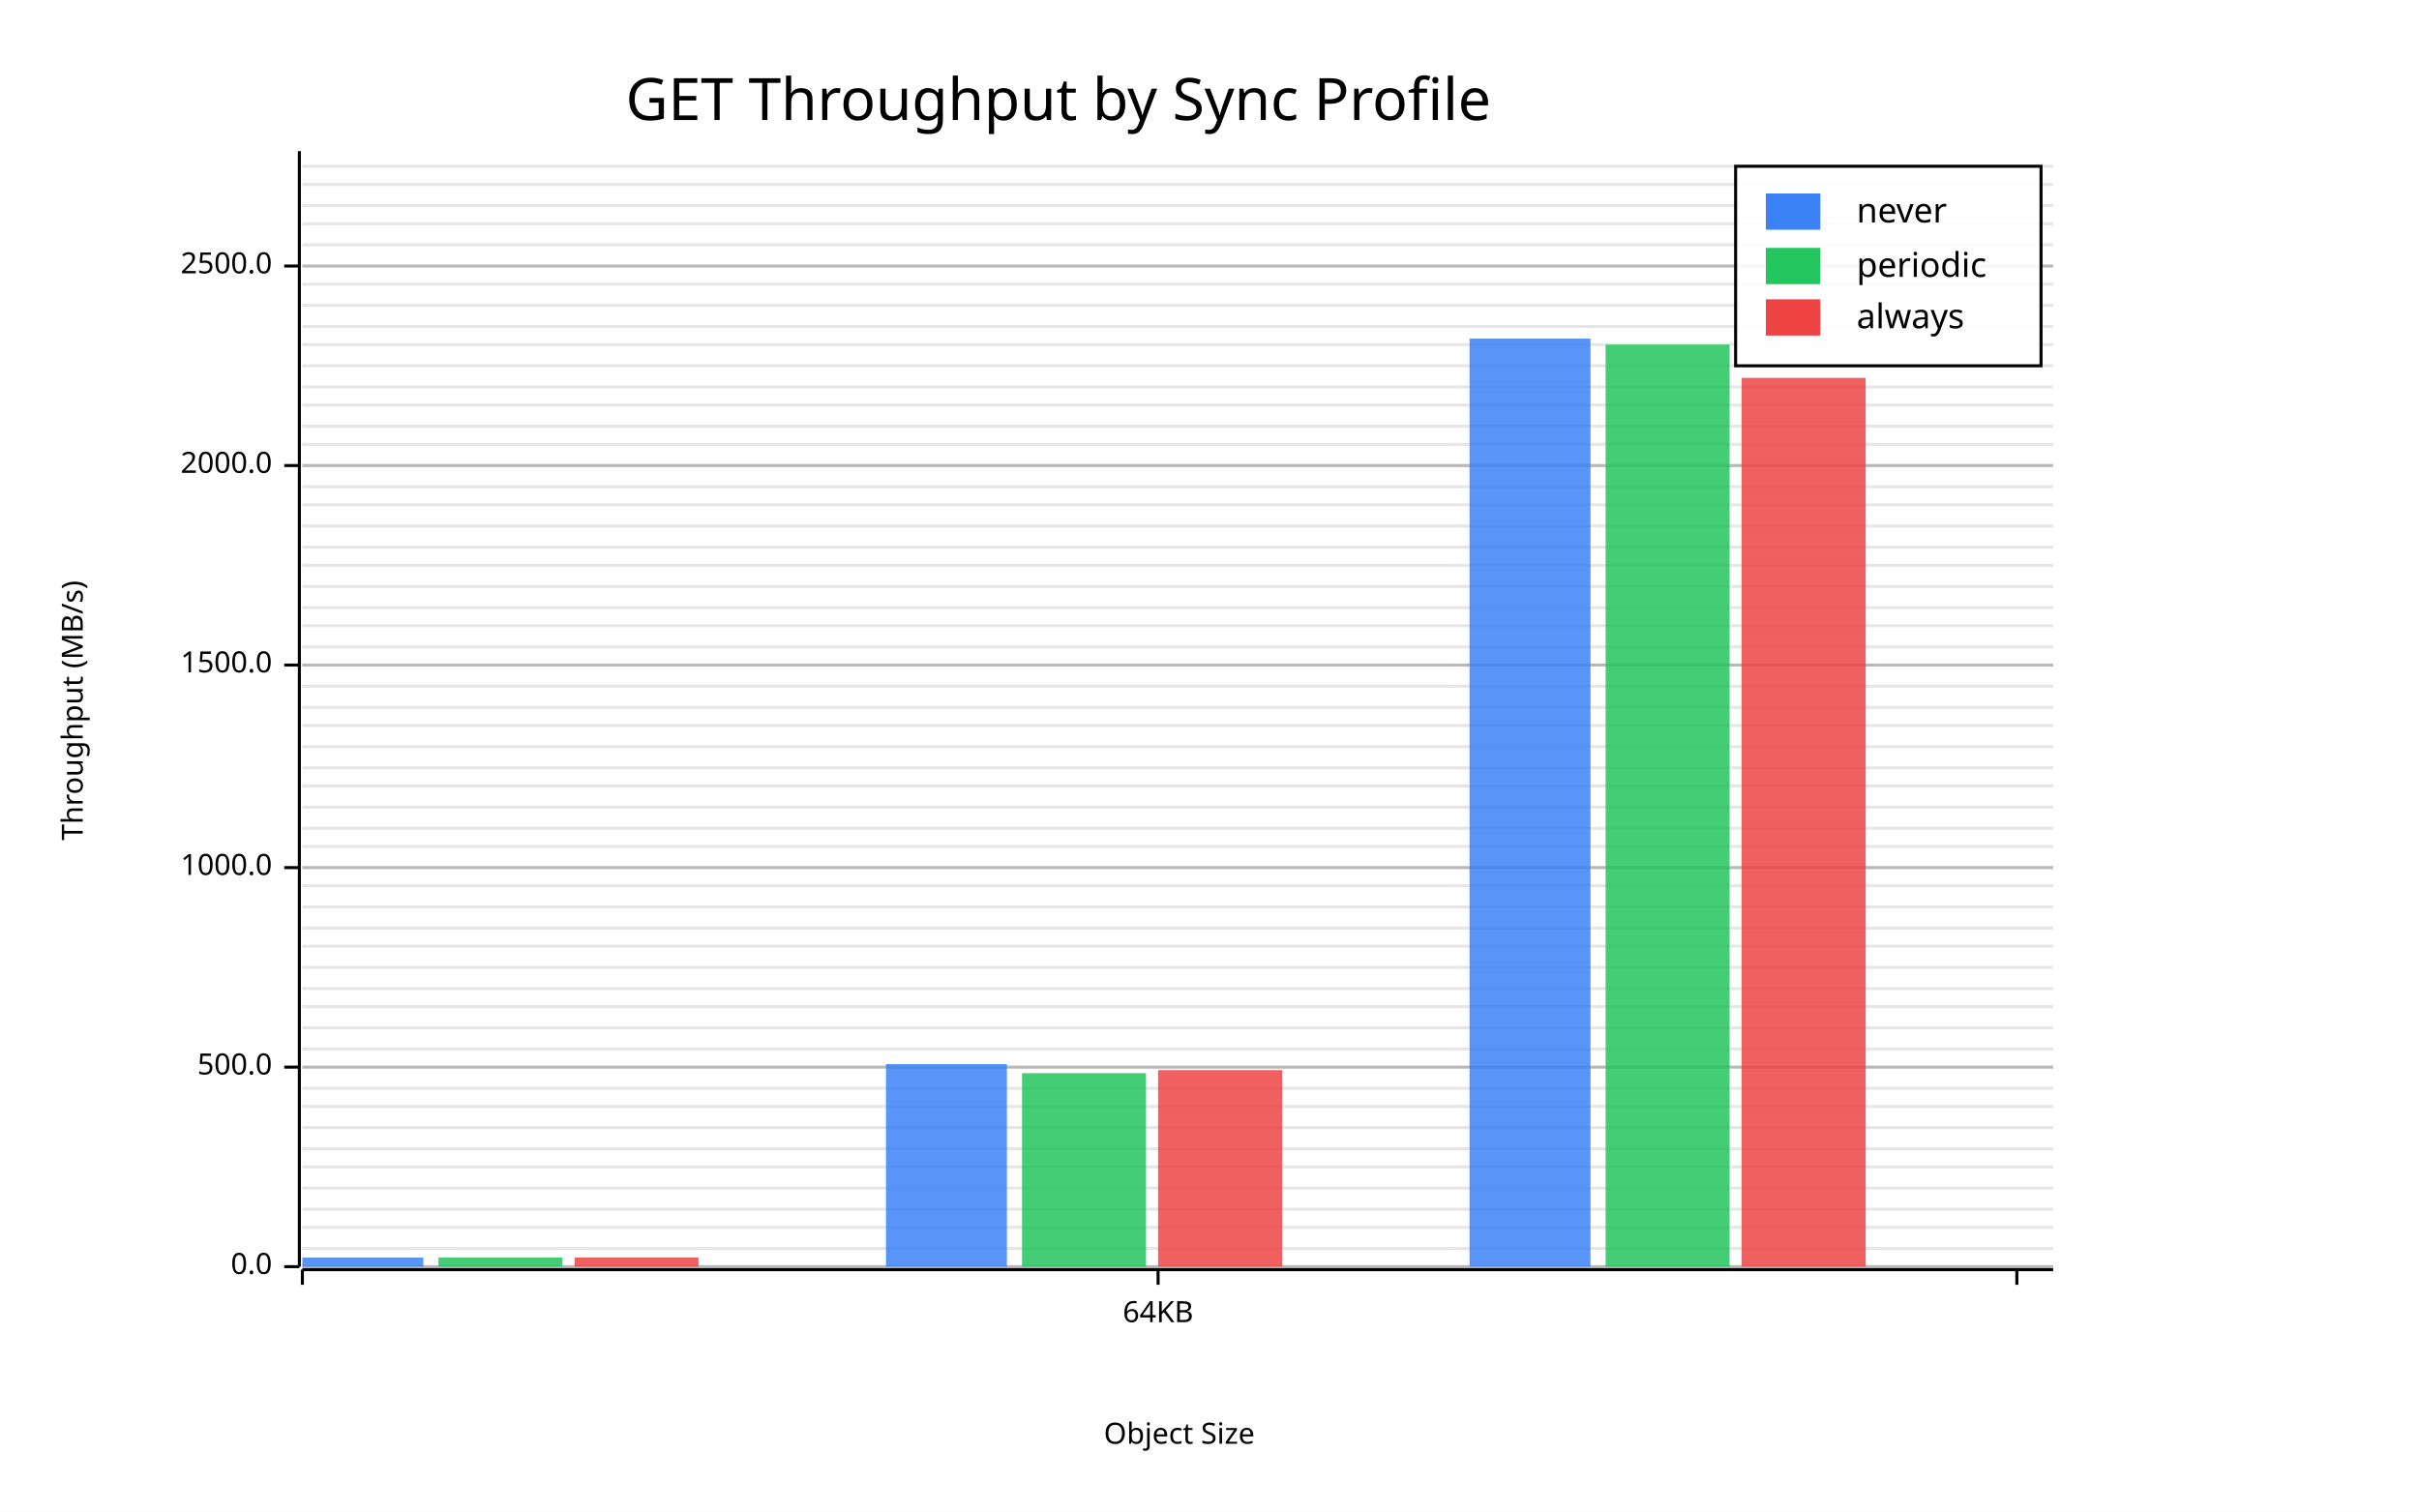
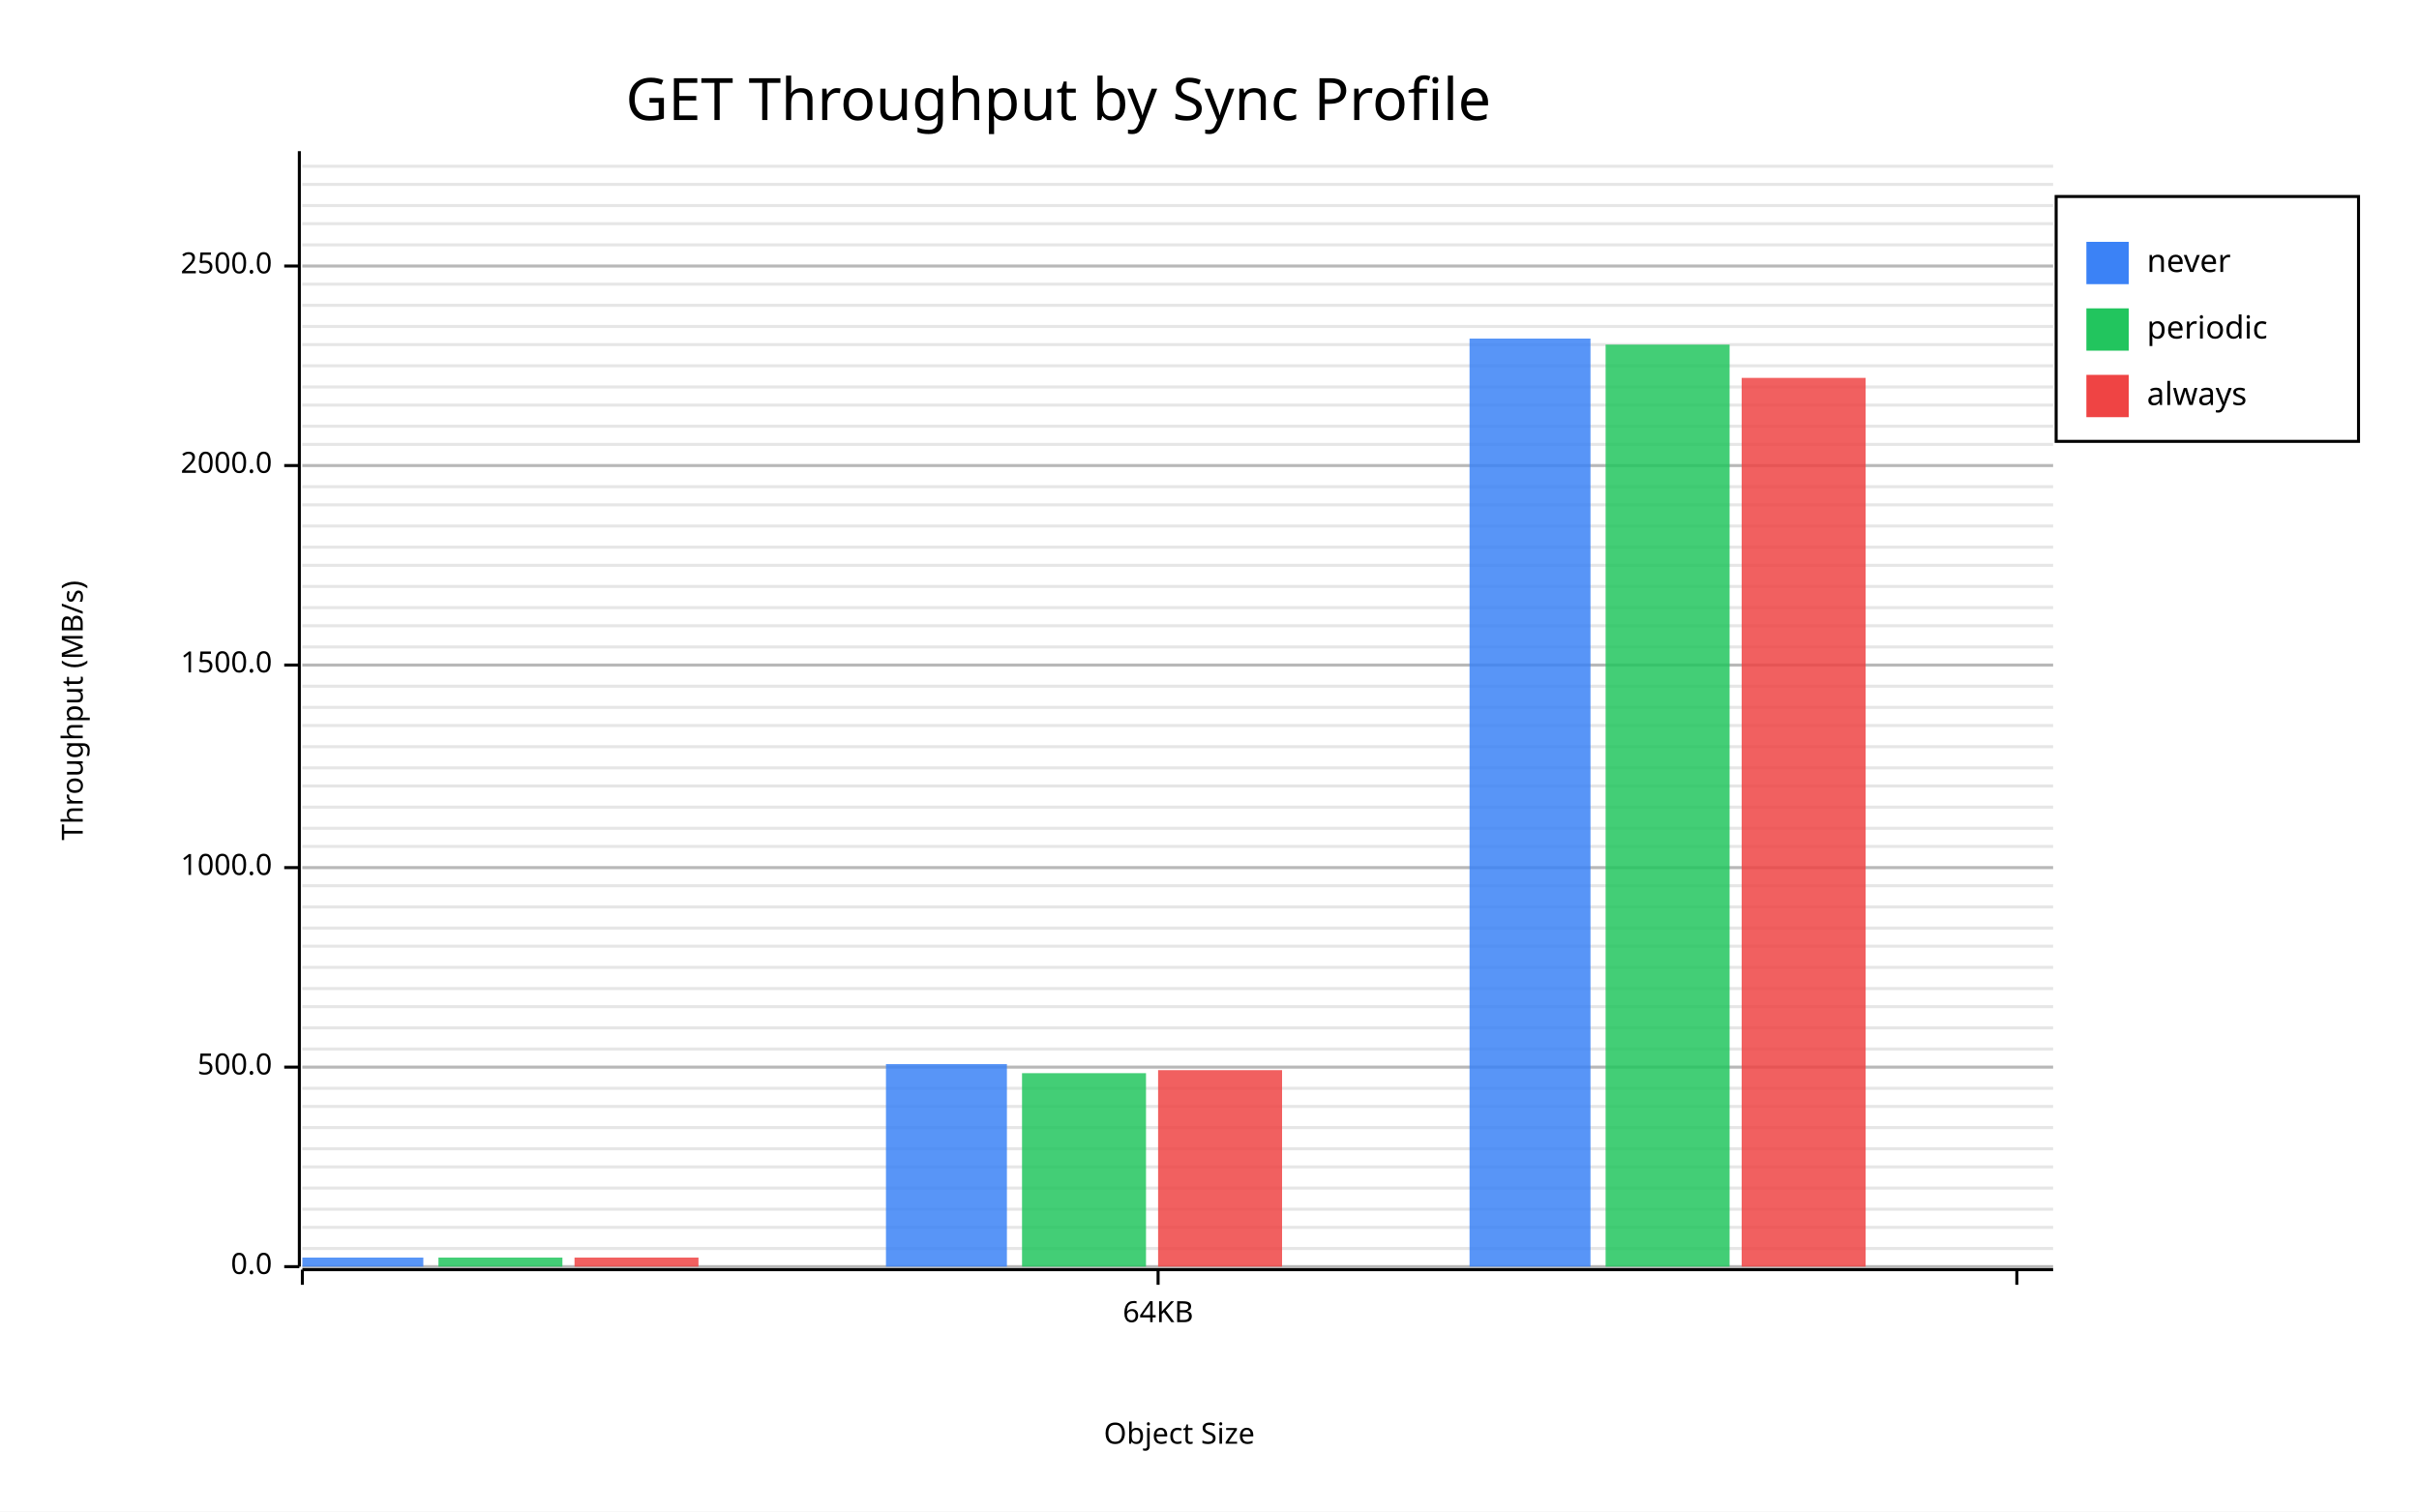
<svg xmlns="http://www.w3.org/2000/svg" width="800" height="500" viewBox="0 0 800 500">
  <rect x="0" y="0" width="800" height="500" opacity="1" fill="#FFFFFF" stroke="none" />
  <text x="350" y="25" dy="0.76em" text-anchor="middle" font-family="sans-serif" font-size="19.355" opacity="1" fill="#000000">
GET Throughput by Sync Profile
</text>
  <line opacity="0.1" stroke="#000000" stroke-width="1" x1="100" y1="419" x2="679" y2="419" />
  <line opacity="0.1" stroke="#000000" stroke-width="1" x1="100" y1="413" x2="679" y2="413" />
  <line opacity="0.1" stroke="#000000" stroke-width="1" x1="100" y1="406" x2="679" y2="406" />
  <line opacity="0.1" stroke="#000000" stroke-width="1" x1="100" y1="400" x2="679" y2="400" />
  <line opacity="0.1" stroke="#000000" stroke-width="1" x1="100" y1="393" x2="679" y2="393" />
  <line opacity="0.1" stroke="#000000" stroke-width="1" x1="100" y1="386" x2="679" y2="386" />
  <line opacity="0.1" stroke="#000000" stroke-width="1" x1="100" y1="380" x2="679" y2="380" />
  <line opacity="0.1" stroke="#000000" stroke-width="1" x1="100" y1="373" x2="679" y2="373" />
  <line opacity="0.1" stroke="#000000" stroke-width="1" x1="100" y1="366" x2="679" y2="366" />
  <line opacity="0.1" stroke="#000000" stroke-width="1" x1="100" y1="360" x2="679" y2="360" />
  <line opacity="0.1" stroke="#000000" stroke-width="1" x1="100" y1="353" x2="679" y2="353" />
  <line opacity="0.1" stroke="#000000" stroke-width="1" x1="100" y1="347" x2="679" y2="347" />
  <line opacity="0.1" stroke="#000000" stroke-width="1" x1="100" y1="340" x2="679" y2="340" />
  <line opacity="0.1" stroke="#000000" stroke-width="1" x1="100" y1="333" x2="679" y2="333" />
  <line opacity="0.1" stroke="#000000" stroke-width="1" x1="100" y1="327" x2="679" y2="327" />
  <line opacity="0.1" stroke="#000000" stroke-width="1" x1="100" y1="320" x2="679" y2="320" />
  <line opacity="0.1" stroke="#000000" stroke-width="1" x1="100" y1="313" x2="679" y2="313" />
  <line opacity="0.1" stroke="#000000" stroke-width="1" x1="100" y1="307" x2="679" y2="307" />
  <line opacity="0.1" stroke="#000000" stroke-width="1" x1="100" y1="300" x2="679" y2="300" />
  <line opacity="0.1" stroke="#000000" stroke-width="1" x1="100" y1="293" x2="679" y2="293" />
  <line opacity="0.1" stroke="#000000" stroke-width="1" x1="100" y1="287" x2="679" y2="287" />
  <line opacity="0.1" stroke="#000000" stroke-width="1" x1="100" y1="280" x2="679" y2="280" />
  <line opacity="0.1" stroke="#000000" stroke-width="1" x1="100" y1="274" x2="679" y2="274" />
  <line opacity="0.1" stroke="#000000" stroke-width="1" x1="100" y1="267" x2="679" y2="267" />
  <line opacity="0.1" stroke="#000000" stroke-width="1" x1="100" y1="260" x2="679" y2="260" />
  <line opacity="0.1" stroke="#000000" stroke-width="1" x1="100" y1="254" x2="679" y2="254" />
  <line opacity="0.1" stroke="#000000" stroke-width="1" x1="100" y1="247" x2="679" y2="247" />
  <line opacity="0.1" stroke="#000000" stroke-width="1" x1="100" y1="240" x2="679" y2="240" />
  <line opacity="0.1" stroke="#000000" stroke-width="1" x1="100" y1="234" x2="679" y2="234" />
  <line opacity="0.1" stroke="#000000" stroke-width="1" x1="100" y1="227" x2="679" y2="227" />
  <line opacity="0.1" stroke="#000000" stroke-width="1" x1="100" y1="220" x2="679" y2="220" />
  <line opacity="0.1" stroke="#000000" stroke-width="1" x1="100" y1="214" x2="679" y2="214" />
  <line opacity="0.1" stroke="#000000" stroke-width="1" x1="100" y1="207" x2="679" y2="207" />
  <line opacity="0.1" stroke="#000000" stroke-width="1" x1="100" y1="201" x2="679" y2="201" />
  <line opacity="0.1" stroke="#000000" stroke-width="1" x1="100" y1="194" x2="679" y2="194" />
  <line opacity="0.1" stroke="#000000" stroke-width="1" x1="100" y1="187" x2="679" y2="187" />
  <line opacity="0.1" stroke="#000000" stroke-width="1" x1="100" y1="181" x2="679" y2="181" />
  <line opacity="0.1" stroke="#000000" stroke-width="1" x1="100" y1="174" x2="679" y2="174" />
  <line opacity="0.1" stroke="#000000" stroke-width="1" x1="100" y1="167" x2="679" y2="167" />
  <line opacity="0.1" stroke="#000000" stroke-width="1" x1="100" y1="161" x2="679" y2="161" />
  <line opacity="0.1" stroke="#000000" stroke-width="1" x1="100" y1="154" x2="679" y2="154" />
  <line opacity="0.1" stroke="#000000" stroke-width="1" x1="100" y1="147" x2="679" y2="147" />
  <line opacity="0.1" stroke="#000000" stroke-width="1" x1="100" y1="141" x2="679" y2="141" />
  <line opacity="0.1" stroke="#000000" stroke-width="1" x1="100" y1="134" x2="679" y2="134" />
  <line opacity="0.1" stroke="#000000" stroke-width="1" x1="100" y1="128" x2="679" y2="128" />
  <line opacity="0.1" stroke="#000000" stroke-width="1" x1="100" y1="121" x2="679" y2="121" />
  <line opacity="0.1" stroke="#000000" stroke-width="1" x1="100" y1="114" x2="679" y2="114" />
  <line opacity="0.1" stroke="#000000" stroke-width="1" x1="100" y1="108" x2="679" y2="108" />
  <line opacity="0.1" stroke="#000000" stroke-width="1" x1="100" y1="101" x2="679" y2="101" />
  <line opacity="0.1" stroke="#000000" stroke-width="1" x1="100" y1="94" x2="679" y2="94" />
  <line opacity="0.1" stroke="#000000" stroke-width="1" x1="100" y1="88" x2="679" y2="88" />
  <line opacity="0.1" stroke="#000000" stroke-width="1" x1="100" y1="81" x2="679" y2="81" />
  <line opacity="0.1" stroke="#000000" stroke-width="1" x1="100" y1="74" x2="679" y2="74" />
  <line opacity="0.1" stroke="#000000" stroke-width="1" x1="100" y1="68" x2="679" y2="68" />
  <line opacity="0.1" stroke="#000000" stroke-width="1" x1="100" y1="61" x2="679" y2="61" />
  <line opacity="0.1" stroke="#000000" stroke-width="1" x1="100" y1="55" x2="679" y2="55" />
  <text x="20" y="235" dy="0.76em" text-anchor="middle" font-family="sans-serif" font-size="9.677" opacity="1" fill="#000000" transform="rotate(270, 20, 235)">
Throughput (MB/s)
</text>
  <text x="390" y="480" dy="-0.5ex" text-anchor="middle" font-family="sans-serif" font-size="9.677" opacity="1" fill="#000000">
Object Size
</text>
  <line opacity="0.2" stroke="#000000" stroke-width="1" x1="100" y1="419" x2="679" y2="419" />
  <line opacity="0.2" stroke="#000000" stroke-width="1" x1="100" y1="353" x2="679" y2="353" />
  <line opacity="0.2" stroke="#000000" stroke-width="1" x1="100" y1="287" x2="679" y2="287" />
  <line opacity="0.2" stroke="#000000" stroke-width="1" x1="100" y1="220" x2="679" y2="220" />
  <line opacity="0.2" stroke="#000000" stroke-width="1" x1="100" y1="154" x2="679" y2="154" />
  <line opacity="0.2" stroke="#000000" stroke-width="1" x1="100" y1="88" x2="679" y2="88" />
  <polyline fill="none" opacity="1" stroke="#000000" stroke-width="1" points="99,50 99,419 " />
  <text x="90" y="419" dy="0.5ex" text-anchor="end" font-family="sans-serif" font-size="9.677" opacity="1" fill="#000000">
0.0
</text>
  <polyline fill="none" opacity="1" stroke="#000000" stroke-width="1" points="94,419 99,419 " />
  <text x="90" y="353" dy="0.5ex" text-anchor="end" font-family="sans-serif" font-size="9.677" opacity="1" fill="#000000">
500.0
</text>
  <polyline fill="none" opacity="1" stroke="#000000" stroke-width="1" points="94,353 99,353 " />
  <text x="90" y="287" dy="0.5ex" text-anchor="end" font-family="sans-serif" font-size="9.677" opacity="1" fill="#000000">
1000.0
</text>
  <polyline fill="none" opacity="1" stroke="#000000" stroke-width="1" points="94,287 99,287 " />
  <text x="90" y="220" dy="0.5ex" text-anchor="end" font-family="sans-serif" font-size="9.677" opacity="1" fill="#000000">
1500.0
</text>
  <polyline fill="none" opacity="1" stroke="#000000" stroke-width="1" points="94,220 99,220 " />
  <text x="90" y="154" dy="0.5ex" text-anchor="end" font-family="sans-serif" font-size="9.677" opacity="1" fill="#000000">
2000.0
</text>
  <polyline fill="none" opacity="1" stroke="#000000" stroke-width="1" points="94,154 99,154 " />
  <text x="90" y="88" dy="0.5ex" text-anchor="end" font-family="sans-serif" font-size="9.677" opacity="1" fill="#000000">
2500.0
</text>
  <polyline fill="none" opacity="1" stroke="#000000" stroke-width="1" points="94,88 99,88 " />
  <polyline fill="none" opacity="1" stroke="#000000" stroke-width="1" points="100,420 679,420 " />
  <text x="100" y="430" dy="0.76em" text-anchor="middle" font-family="sans-serif" font-size="9.677" opacity="1" fill="#000000">

</text>
  <polyline fill="none" opacity="1" stroke="#000000" stroke-width="1" points="100,420 100,425 " />
  <text x="383" y="430" dy="0.76em" text-anchor="middle" font-family="sans-serif" font-size="9.677" opacity="1" fill="#000000">
64KB
</text>
  <polyline fill="none" opacity="1" stroke="#000000" stroke-width="1" points="383,420 383,425 " />
  <text x="667" y="430" dy="0.76em" text-anchor="middle" font-family="sans-serif" font-size="9.677" opacity="1" fill="#000000">

</text>
  <polyline fill="none" opacity="1" stroke="#000000" stroke-width="1" points="667,420 667,425 " />
  <rect x="100" y="416" width="40" height="3" opacity="0.85" fill="#3B82F6" stroke="none" />
  <rect x="293" y="352" width="40" height="67" opacity="0.85" fill="#3B82F6" stroke="none" />
  <rect x="486" y="112" width="40" height="307" opacity="0.85" fill="#3B82F6" stroke="none" />
  <rect x="145" y="416" width="41" height="3" opacity="0.85" fill="#22C55E" stroke="none" />
  <rect x="338" y="355" width="41" height="64" opacity="0.85" fill="#22C55E" stroke="none" />
  <rect x="531" y="114" width="41" height="305" opacity="0.85" fill="#22C55E" stroke="none" />
  <rect x="190" y="416" width="41" height="3" opacity="0.85" fill="#EF4444" stroke="none" />
  <rect x="383" y="354" width="41" height="65" opacity="0.85" fill="#EF4444" stroke="none" />
  <rect x="576" y="125" width="41" height="294" opacity="0.85" fill="#EF4444" stroke="none" />
-   <rect x="574" y="55" width="101" height="66" opacity="0.9" fill="#FFFFFF" stroke="none" />
-   <rect x="574" y="55" width="101" height="66" opacity="1" fill="none" stroke="#000000" />
-   <text x="614" y="65" dy="0.76em" text-anchor="start" font-family="sans-serif" font-size="11.29" opacity="1" fill="#000000">
+   <rect x="680" y="65" width="100" height="81" opacity="1" fill="#FFFFFF" stroke="none" />
+   <rect x="680" y="65" width="100" height="81" opacity="1" fill="none" stroke="#000000" />
+   <rect x="690" y="80" width="14" height="14" opacity="1" fill="#3B82F6" stroke="none" />
+   <text x="710" y="82" dy="0.76em" text-anchor="start" font-family="sans-serif" font-size="10.484" opacity="1" fill="#000000">
never
</text>
-   <text x="614" y="83" dy="0.76em" text-anchor="start" font-family="sans-serif" font-size="11.29" opacity="1" fill="#000000">
+   <rect x="690" y="102" width="14" height="14" opacity="1" fill="#22C55E" stroke="none" />
+   <text x="710" y="104" dy="0.76em" text-anchor="start" font-family="sans-serif" font-size="10.484" opacity="1" fill="#000000">
periodic
</text>
-   <text x="614" y="100" dy="0.76em" text-anchor="start" font-family="sans-serif" font-size="11.29" opacity="1" fill="#000000">
+   <rect x="690" y="124" width="14" height="14" opacity="1" fill="#EF4444" stroke="none" />
+   <text x="710" y="126" dy="0.76em" text-anchor="start" font-family="sans-serif" font-size="10.484" opacity="1" fill="#000000">
always
</text>
-   <rect x="584" y="64" width="18" height="12" opacity="1" fill="#3B82F6" stroke="none" />
-   <rect x="584" y="82" width="18" height="12" opacity="1" fill="#22C55E" stroke="none" />
-   <rect x="584" y="99" width="18" height="12" opacity="1" fill="#EF4444" stroke="none" />
</svg>
